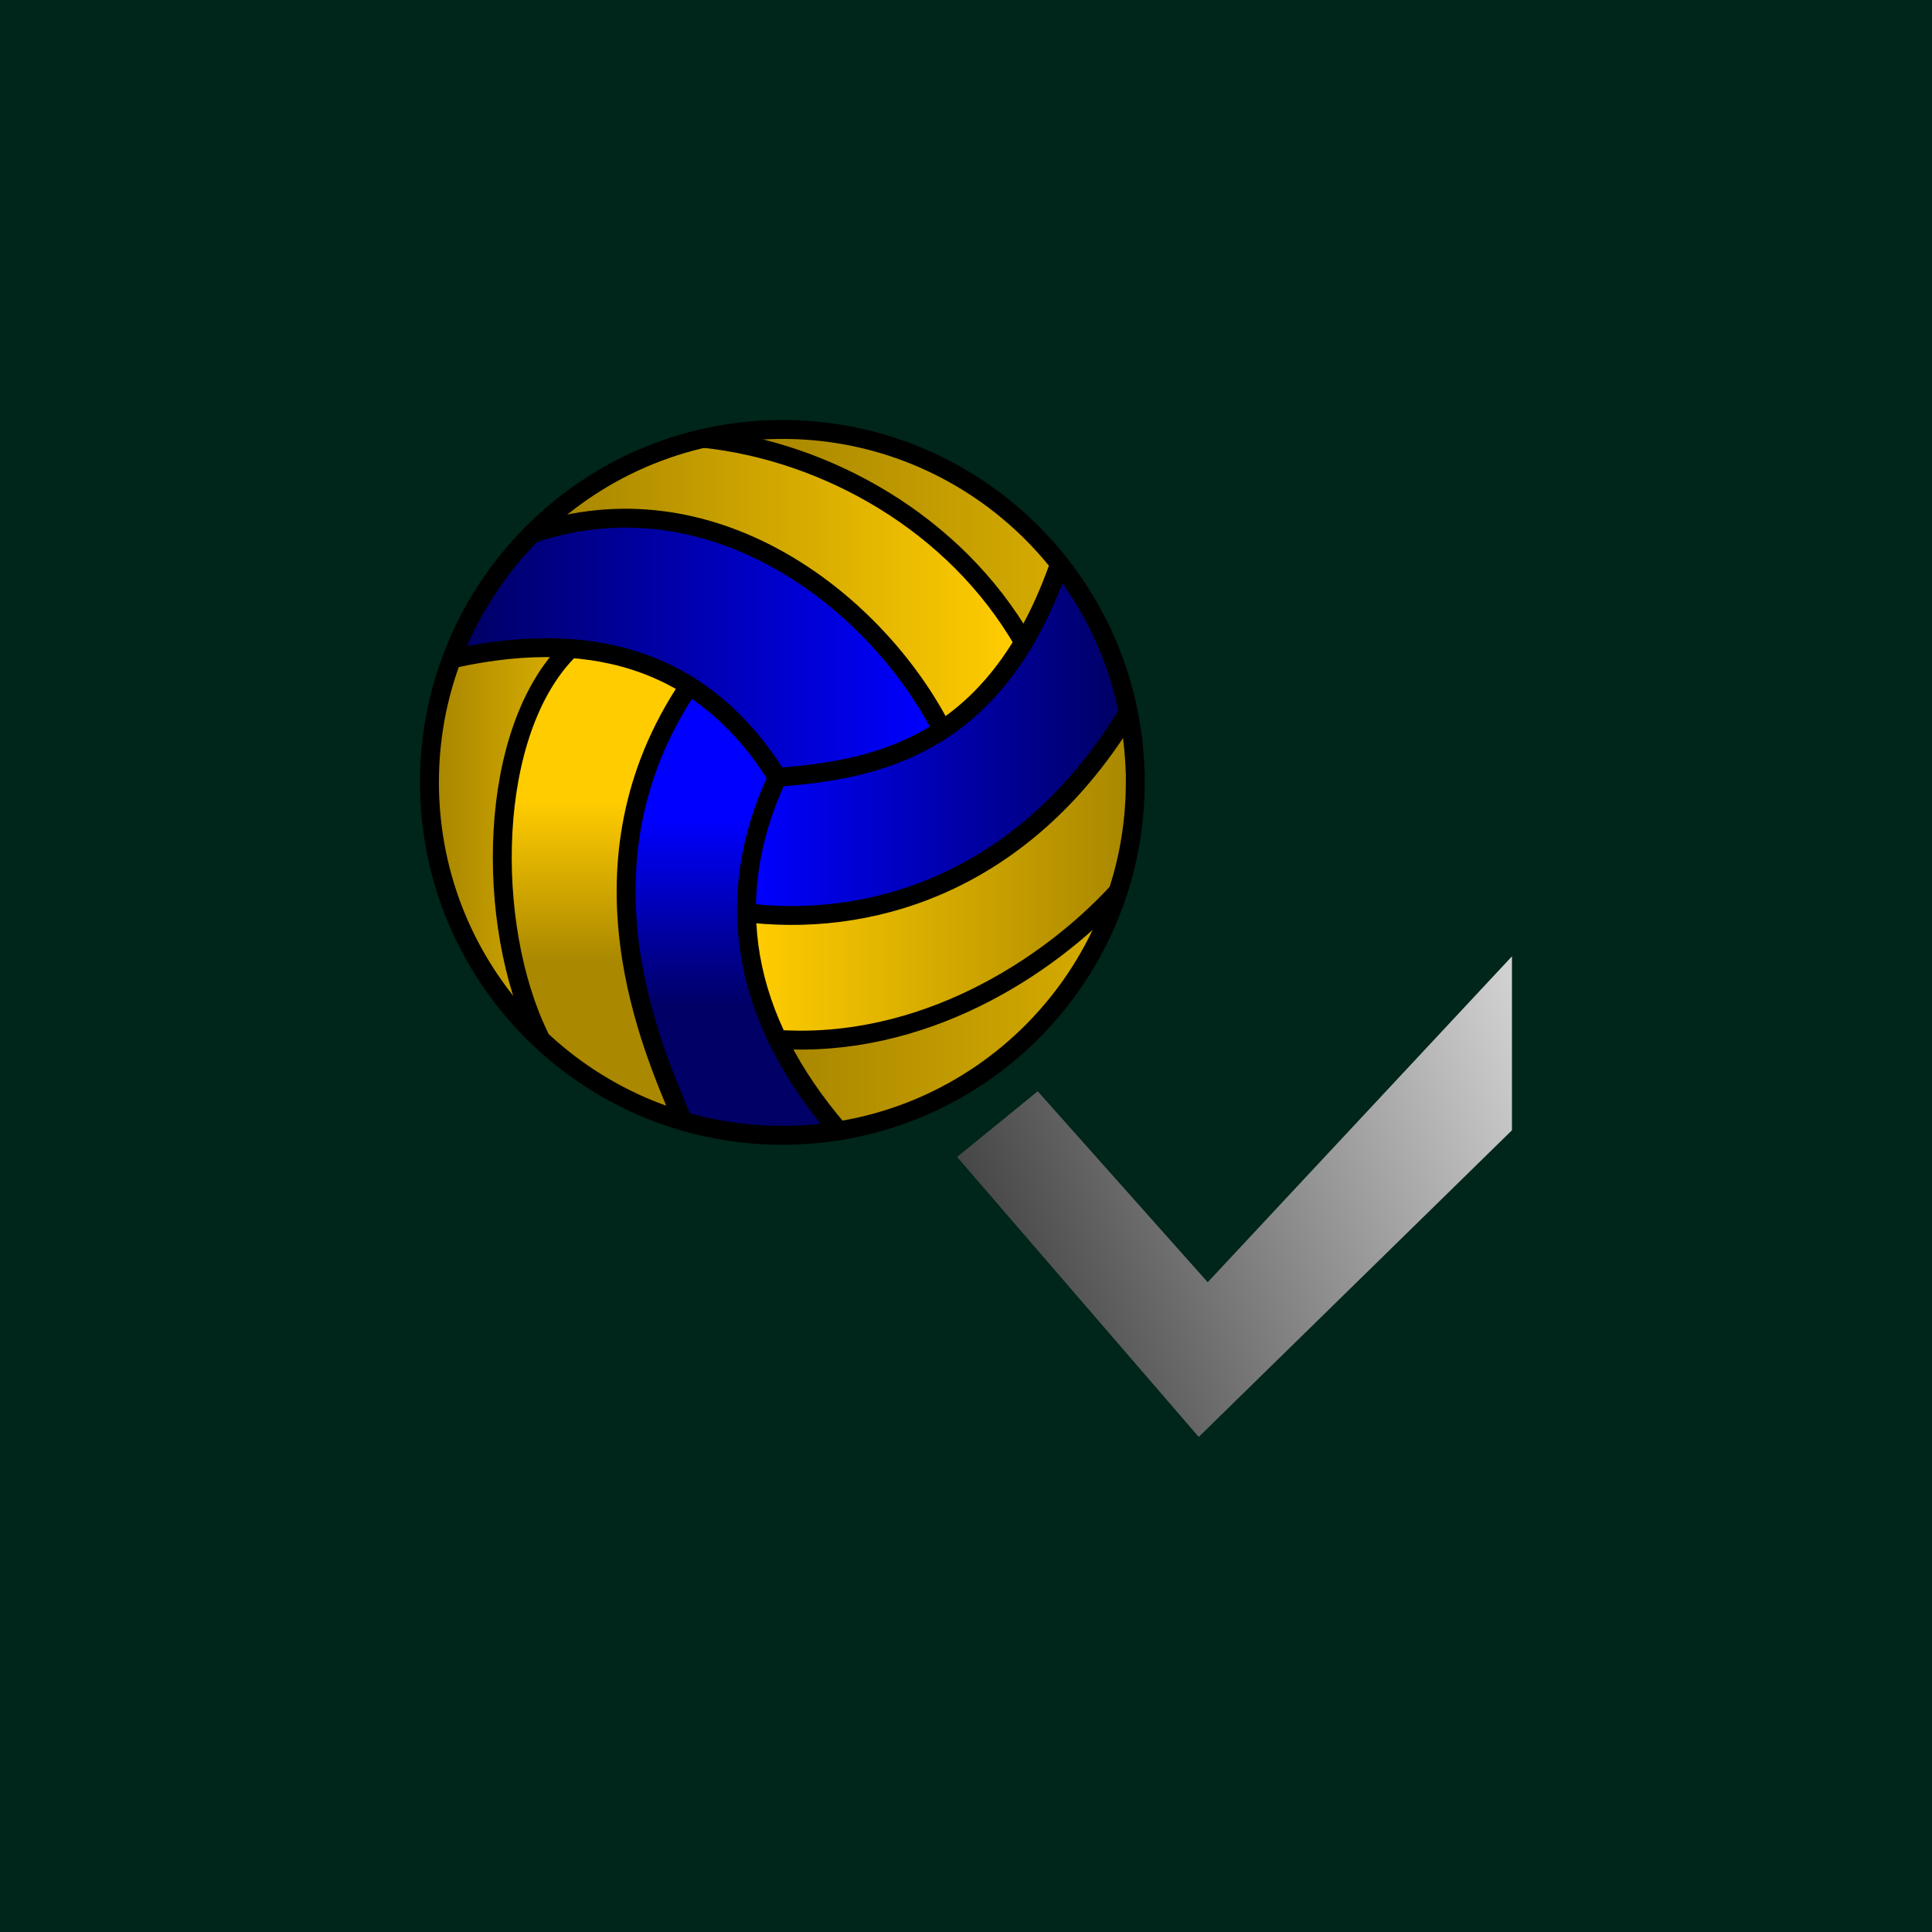
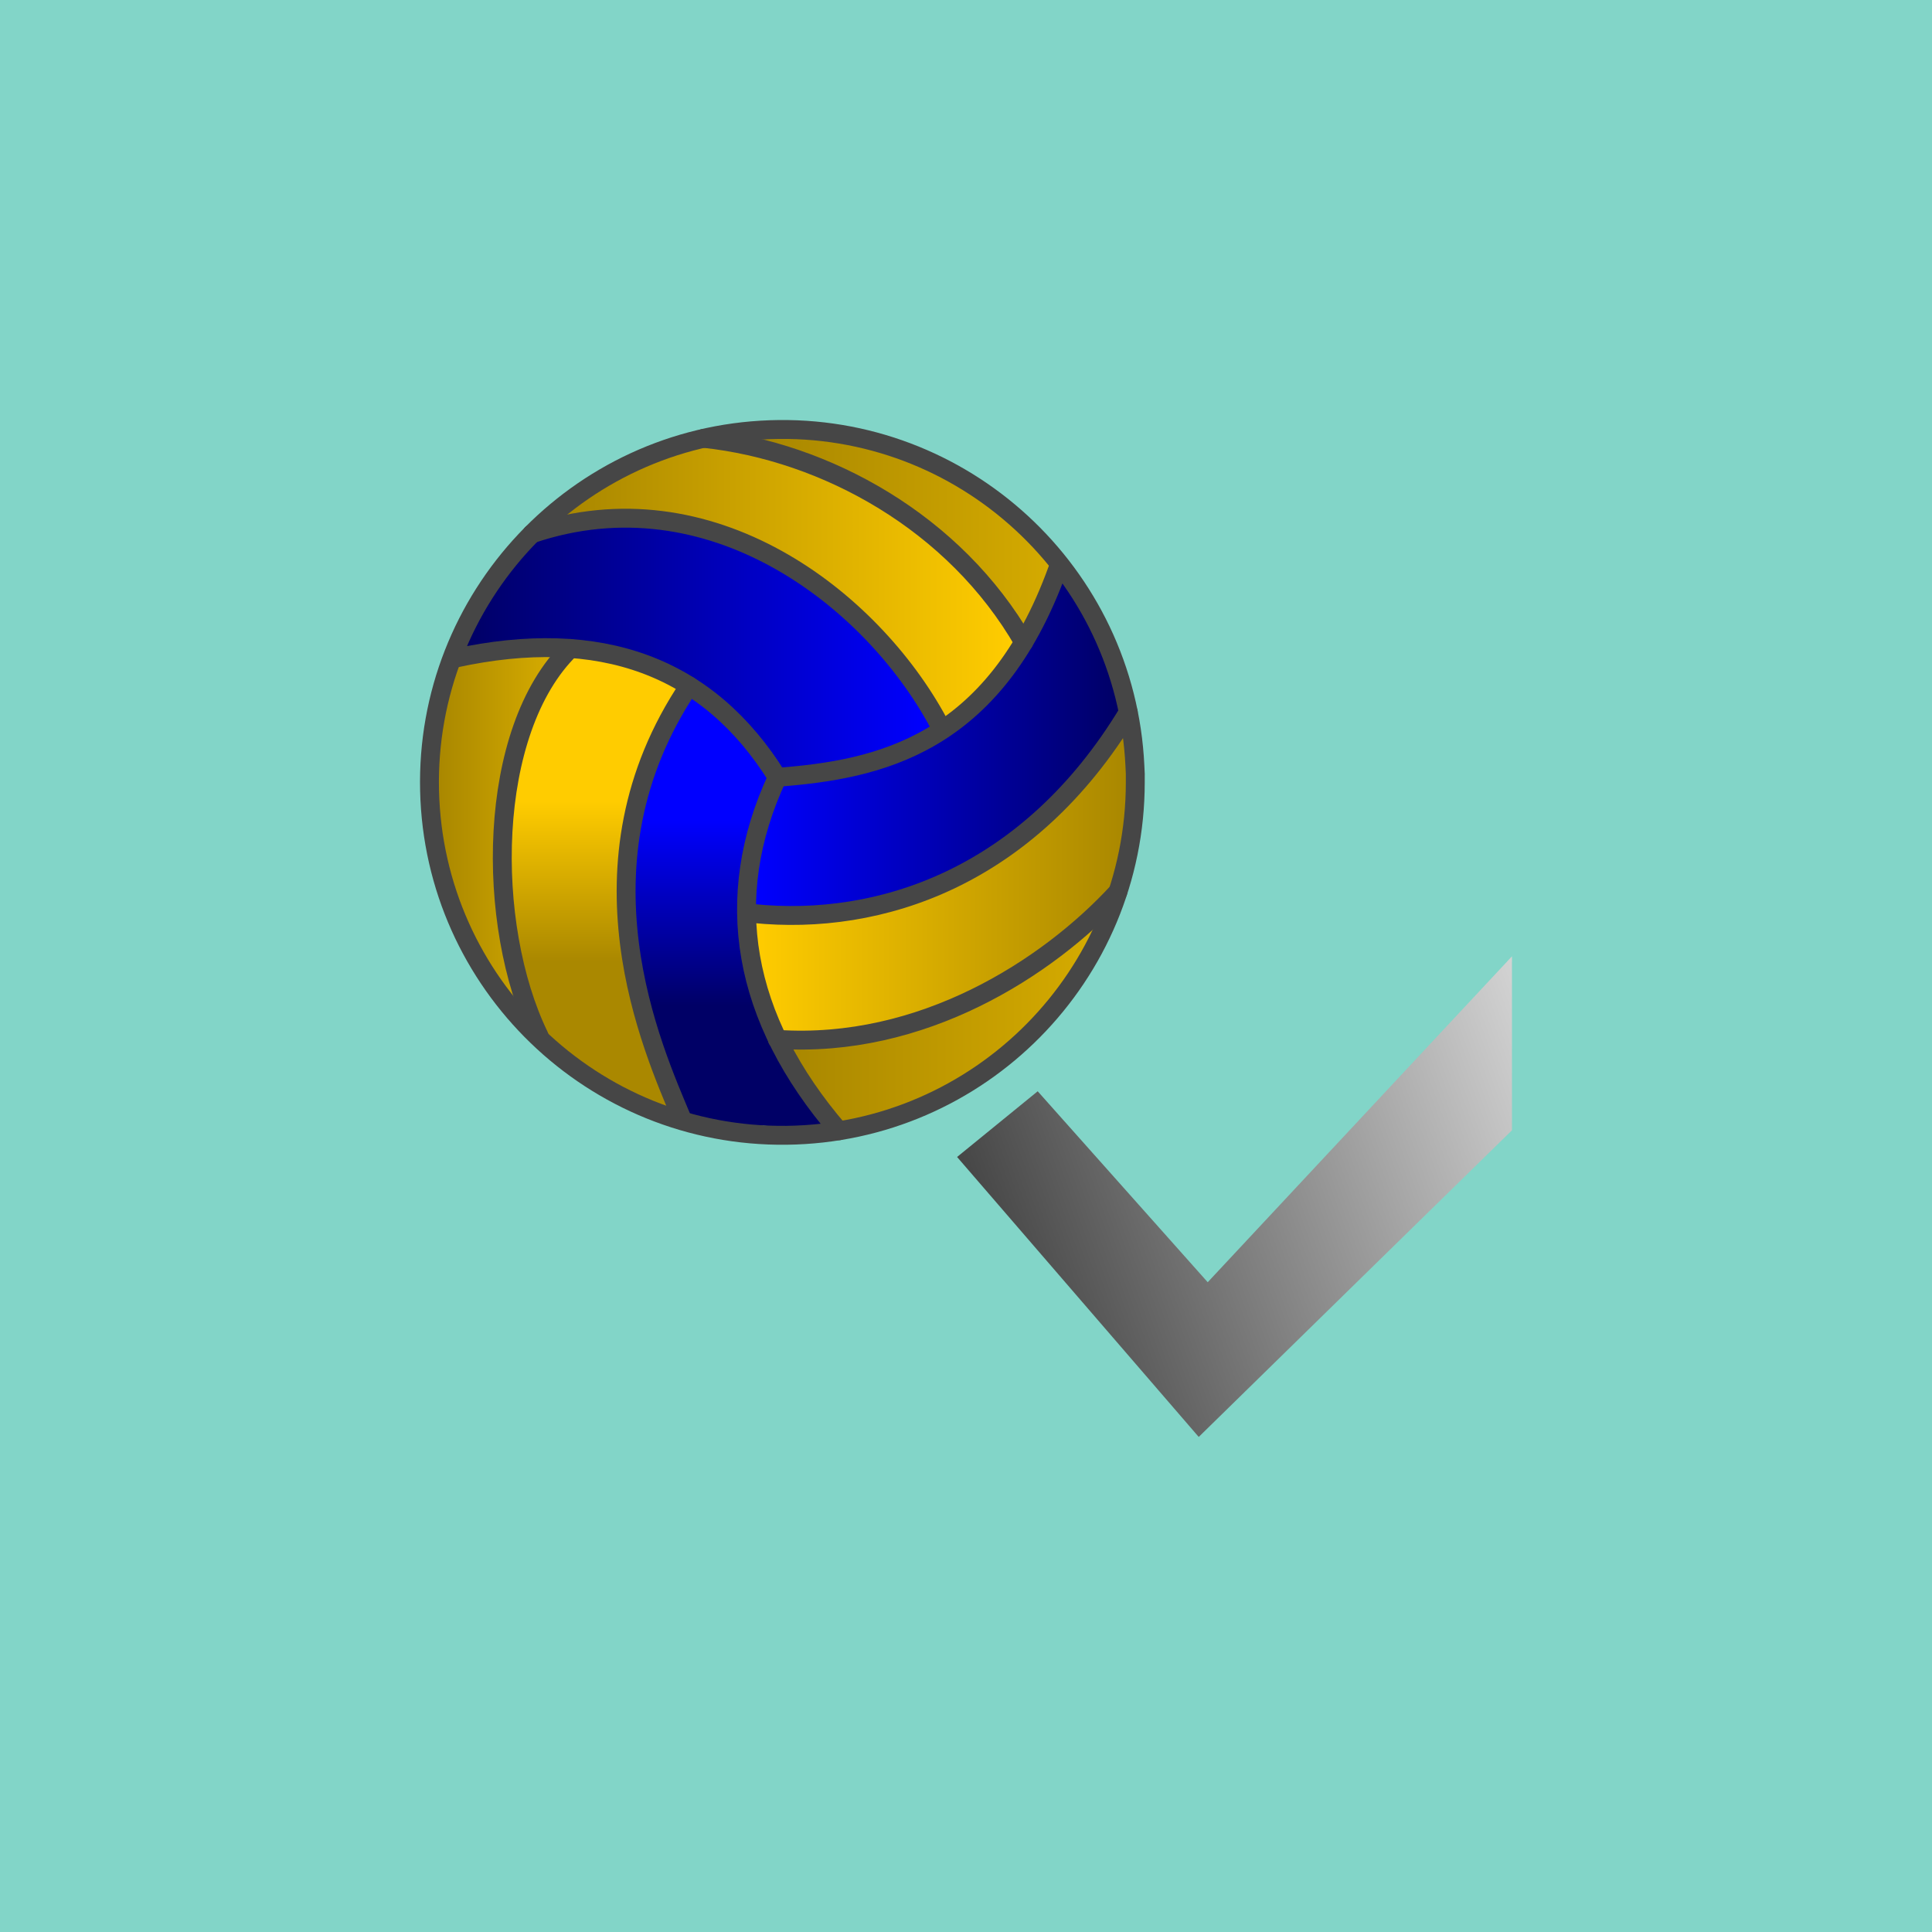
<svg xmlns="http://www.w3.org/2000/svg" xmlns:xlink="http://www.w3.org/1999/xlink" width="115" height="115" viewBox="0 0 30.427 30.427" version="1.1" id="svg1" xml:space="preserve">
  <defs id="defs1">
    <linearGradient id="linearGradient5">
      <stop style="stop-color:#464646;stop-opacity:1;" offset="0" id="stop5" />
      <stop style="stop-color:#d3d3d3;stop-opacity:1;" offset="1" id="stop6" />
    </linearGradient>
    <linearGradient id="linearGradient93">
      <stop style="stop-color:#d4aa00;stop-opacity:1;" offset="0" id="stop93" />
      <stop style="stop-color:#aa8800;stop-opacity:1;" offset="1" id="stop94" />
    </linearGradient>
    <linearGradient id="linearGradient91">
      <stop style="stop-color:#d4aa00;stop-opacity:1;" offset="0" id="stop91" />
      <stop style="stop-color:#aa8800;stop-opacity:1;" offset="1" id="stop92" />
    </linearGradient>
    <linearGradient id="linearGradient89">
      <stop style="stop-color:#d4aa00;stop-opacity:1;" offset="0" id="stop89" />
      <stop style="stop-color:#aa8800;stop-opacity:1;" offset="1" id="stop90" />
    </linearGradient>
    <linearGradient id="linearGradient86">
      <stop style="stop-color:#ffcc00;stop-opacity:1;" offset="0" id="stop86" />
      <stop style="stop-color:#aa8800;stop-opacity:1;" offset="1" id="stop87" />
    </linearGradient>
    <linearGradient id="linearGradient84">
      <stop style="stop-color:#ffcc00;stop-opacity:1;" offset="0" id="stop84" />
      <stop style="stop-color:#aa8800;stop-opacity:1;" offset="1" id="stop85" />
    </linearGradient>
    <linearGradient id="linearGradient82">
      <stop style="stop-color:#ffcc00;stop-opacity:1;" offset="0" id="stop82" />
      <stop style="stop-color:#aa8800;stop-opacity:1;" offset="1" id="stop83" />
    </linearGradient>
    <linearGradient id="linearGradient80">
      <stop style="stop-color:#0000ff;stop-opacity:1;" offset="0" id="stop80" />
      <stop style="stop-color:#000066;stop-opacity:1;" offset="1" id="stop81" />
    </linearGradient>
    <linearGradient id="linearGradient78">
      <stop style="stop-color:#0000ff;stop-opacity:1;" offset="0" id="stop78" />
      <stop style="stop-color:#000066;stop-opacity:1;" offset="1" id="stop79" />
    </linearGradient>
    <linearGradient id="linearGradient76">
      <stop style="stop-color:#0000ff;stop-opacity:1;" offset="0" id="stop76" />
      <stop style="stop-color:#000066;stop-opacity:1;" offset="1" id="stop77" />
    </linearGradient>
    <linearGradient xlink:href="#linearGradient5" id="linearGradient1" gradientUnits="userSpaceOnUse" gradientTransform="rotate(-41.68145,0.4116479,18.47859)" x1="10" y1="30" x2="25" y2="36" />
    <linearGradient xlink:href="#linearGradient78" id="linearGradient2" gradientUnits="userSpaceOnUse" gradientTransform="matrix(0.283482,0,0,0.2834822,-0.2785801,0.852777)" x1="53.052" y1="51.71" x2="110.839" y2="51.71" />
    <linearGradient xlink:href="#linearGradient80" id="linearGradient3" gradientUnits="userSpaceOnUse" gradientTransform="matrix(0.283482,0,0,0.2834822,-0.2785801,0.852777)" x1="48.8" y1="63.408" x2="48.8" y2="92.91" />
    <linearGradient xlink:href="#linearGradient76" id="linearGradient4" gradientUnits="userSpaceOnUse" gradientTransform="matrix(0.283482,0,0,0.2834822,-0.2785801,0.852777)" x1="81.108" y1="36.133" x2="7.413" y2="36.133" />
    <linearGradient xlink:href="#linearGradient86" id="linearGradient16" gradientUnits="userSpaceOnUse" gradientTransform="matrix(0.283482,0,0,0.2834822,-0.2785801,0.852777)" x1="27.572" y1="60.519" x2="27.572" y2="85.875" />
    <linearGradient xlink:href="#linearGradient84" id="linearGradient17" gradientUnits="userSpaceOnUse" gradientTransform="matrix(0.283482,0,0,0.2834822,-0.2785801,0.852777)" x1="53.455" y1="74.019" x2="111.717" y2="74.019" />
    <linearGradient xlink:href="#linearGradient82" id="linearGradient18" gradientUnits="userSpaceOnUse" gradientTransform="matrix(0.283482,0,0,0.2834822,-0.2785801,0.852777)" x1="93.75" y1="25.66" x2="24.137" y2="25.66" />
    <linearGradient xlink:href="#linearGradient91" id="linearGradient19" gradientUnits="userSpaceOnUse" gradientTransform="matrix(0.283482,0,0,0.2834822,-0.2785801,0.852777)" x1="99.659" y1="17.328" x2="56.038" y2="17.328" />
    <linearGradient xlink:href="#linearGradient93" id="linearGradient20" gradientUnits="userSpaceOnUse" gradientTransform="matrix(0.283482,0,0,0.2834822,-0.2785801,0.852777)" x1="105.712" y1="96.53" x2="59.751" y2="96.53" />
    <linearGradient xlink:href="#linearGradient89" id="linearGradient21" gradientUnits="userSpaceOnUse" gradientTransform="matrix(0.283482,0,0,0.2834822,-0.2785801,0.852777)" x1="20.265" y1="63.731" x2="3.25" y2="63.731" />
  </defs>
  <g id="g124" style="display:inline">
-     <rect style="display:inline;opacity:1;fill:#00251a;fill-opacity:1;stroke:none;stroke-width:41.832;stroke-linecap:round;stroke-linejoin:round" id="rect1" width="30.427" height="30.427" x="-1.7763568e-15" y="-1.7763568e-15" />
+     <rect style="display:inline;opacity:1;fill:#82d5c8;fill-opacity:1;stroke:none;stroke-width:41.832;stroke-linecap:round;stroke-linejoin:round" id="rect1" width="30.427" height="30.427" x="-1.7763568e-15" y="-1.7763568e-15" />
    <g id="g96" style="display:inline" transform="matrix(0.5752213,0,0,0.5752175,6.310195,6.310198)">
      <path style="fill:url(#linearGradient1);stroke:none;stroke-width:1.323;stroke-linecap:round;stroke-linejoin:round;stroke-miterlimit:0" d="m 15.234,20.707 2.207,-1.799 4.655,5.228 8.33,-8.923 v 4.763 l -8.576,8.396" id="path67" />
      <g id="g85" style="display:inline" transform="matrix(0.6087163,0,0,0.6087155,0.6984183,0.00974257)">
        <path style="opacity:1;fill:url(#linearGradient2);stroke:none;stroke-width:0.213;stroke-linecap:round;stroke-linejoin:round;stroke-miterlimit:0;stroke-dasharray:none;stroke-opacity:1;paint-order:normal" d="m 15.121,22.765 -0.378,-0.019 -0.021,-0.811 c -0.021,-0.818 0.272,-1.763 0.5,-2.563 0.183,-0.642 0.636,-2.064 0.72,-2.158 0.027,-0.03 0.622,-0.045 1.146,-0.105 4.613,-0.528 7.532,-2.262 9.738,-5.651 0.43,-0.661 1.202,-2.064 1.49,-2.773 0.091,-0.224 0.269,-0.522 0.299,-0.522 0.094,0 1.034,1.375 1.459,2.254 0.428,0.885 1.055,2.592 1.13,3.137 0.042,0.303 6.49e-4,0.615 -0.516,1.378 -2.936,4.335 -6.943,6.93 -11.653,7.662 -0.728,0.113 -2.934,0.463 -3.45,0.235 z" id="path77" />
        <path style="opacity:1;fill:url(#linearGradient3);stroke:none;stroke-width:0.213;stroke-linecap:round;stroke-linejoin:round;stroke-miterlimit:0;stroke-dasharray:none;stroke-opacity:1;paint-order:normal" d="m 15.138,32.593 c -1.029,0.102 -1.896,-0.089 -2.802,-0.351 l -0.536,-0.155 -0.458,-1.128 C 9.961,27.555 9.355,24.862 9.362,21.977 c 0.005,-2.354 0.38,-4.325 1.283,-6.394 0.328,-0.752 1.196,-2.359 1.273,-2.331 0.179,0.065 1.426,1.173 1.85,1.626 0.508,0.541 1.657,1.983 1.657,2.096 0,0.033 -0.205,0.455 -0.359,0.848 -0.758,1.944 -1.069,3.481 -1.004,5.5 0.093,2.883 1.115,5.52 3.057,8.19 0.339,0.466 0.749,1.057 0.741,1.061 -0.105,0.054 -1.376,0.054 -2.17,0.044 -0.7,-0.009 -0.404,-0.038 -0.551,-0.024 z" id="path78" />
        <path style="opacity:1;fill:url(#linearGradient4);stroke:none;stroke-width:0.213;stroke-linecap:round;stroke-linejoin:round;stroke-miterlimit:0;stroke-dasharray:none;stroke-opacity:1;paint-order:normal" d="M 15.371,15.599 C 12.589,11.891 8.598,10.305 3.608,10.842 3.081,10.899 2.503,10.952 2.308,10.99 2.113,11.027 1.787,11.088 1.774,11.076 1.72,11.021 2.43,9.257 2.895,8.552 3.575,7.524 4.516,6.405 4.839,6.246 5.181,6.077 6.803,5.777 7.683,5.675 8.737,5.552 10.475,5.599 11.535,5.82 c 3.37,0.703 6.686,2.836 9.202,5.829 0.561,0.667 1.575,2.083 1.857,2.554 l 0.31,0.519 -1.007,0.51 c -0.882,0.446 -2.073,0.986 -3.086,1.182 -0.652,0.126 -2.588,0.145 -2.804,0.14 -0.04,-7.66e-4 -0.076,-0.207 -0.427,-0.674 z" id="path79" />
        <path style="opacity:1;fill:url(#linearGradient16);stroke:none;stroke-width:0.213;stroke-linecap:round;stroke-linejoin:round;stroke-miterlimit:0;stroke-dasharray:none;stroke-opacity:1;paint-order:normal" d="M 9.501,31.323 C 7.569,30.476 5.472,29 5.101,28.265 4.599,27.272 4.16,25.238 3.897,23.561 3.76,22.68 3.697,22.278 3.697,20.499 3.696,18.684 3.838,18.047 3.979,17.234 4.376,14.948 4.931,13.464 5.964,12.171 l 0.567,-0.709 0.707,0.084 c 0.628,0.075 1.549,0.248 2.18,0.462 0.605,0.205 2.026,0.856 2.026,0.932 0,0.029 -0.392,0.436 -0.595,0.781 -0.714,1.213 -1.304,2.813 -1.68,4.306 -0.962,3.816 -0.625,7.741 1.213,12.348 0.156,0.39 0.49,1.329 0.509,1.378 0.051,0.129 -0.309,-0.027 -0.977,-0.32 z" id="path80" />
        <path style="opacity:1;fill:url(#linearGradient17);stroke:none;stroke-width:0.213;stroke-linecap:round;stroke-linejoin:round;stroke-miterlimit:0;stroke-dasharray:none;stroke-opacity:1;paint-order:normal" d="M 15.733,27.702 C 15.239,26.596 14.911,25.286 14.799,24.089 l -0.068,-0.728 1.651,0.091 c 2.466,-0.003 4.261,-0.327 6.408,-1.189 3.134,-1.258 5.959,-3.538 8.083,-6.554 0.305,-0.433 0.498,-0.785 0.543,-0.586 0.025,0.111 0.099,1.142 0.103,1.902 0.009,1.703 -0.176,3.027 -0.581,4.391 -0.133,0.446 -0.15,0.64 -0.851,1.309 -1.582,1.511 -3.339,2.735 -5.242,3.686 -2.545,1.271 -4.926,2.091 -7.483,1.992 l -1.339,-0.051 z" id="path81" />
        <path style="opacity:1;fill:url(#linearGradient18);stroke:none;stroke-width:0.213;stroke-linecap:round;stroke-linejoin:round;stroke-miterlimit:0;stroke-dasharray:none;stroke-opacity:1;paint-order:normal" d="M 23.078,13.902 C 23.03,13.797 22.767,13.466 22.474,13.022 19.51,8.534 14.694,5.706 10.046,5.201 8.905,5.077 7.275,5.009 6.355,5.195 6.153,5.236 6.433,4.948 6.74,4.711 8.072,3.685 10.026,2.684 11.852,2.155 c 0.62,-0.18 0.891,-0.165 1.608,-0.053 5.182,0.811 9.739,3.777 12.51,7.941 0.214,0.322 0.482,0.749 0.482,0.792 0,0.125 -0.425,1.016 -1.003,1.706 -0.443,0.529 -1.913,1.725 -2.108,1.796 -0.03,0.011 -0.215,-0.329 -0.263,-0.435 z" id="path82" />
        <path style="opacity:1;fill:url(#linearGradient19);stroke:none;stroke-width:0.301;stroke-linecap:round;stroke-linejoin:round;stroke-miterlimit:0;stroke-dasharray:none;stroke-opacity:1;paint-order:normal" d="M 26.218,9.214 C 24.018,6.111 20.514,3.835 16.647,2.327 l -1.785,-0.696 1.575,-0.027 c 2.084,-0.035 4.322,0.576 6.212,1.457 1.71,0.797 4.09,2.18 4.939,3.689 l 0.618,0.661 -0.555,1.367 c -0.255,0.628 -0.72,1.366 -0.766,1.408 -0.045,0.043 -0.39,-0.585 -0.666,-0.974 z" id="path83" />
        <path style="opacity:1;fill:url(#linearGradient20);stroke:none;stroke-width:0.301;stroke-linecap:round;stroke-linejoin:round;stroke-miterlimit:0;stroke-dasharray:none;stroke-opacity:1;paint-order:normal" d="m 18.128,31.803 c -0.383,-0.443 -1.708,-2.54 -1.708,-2.661 0,-0.038 0.725,-0.054 1.318,-0.089 2.754,-0.161 5.356,-0.966 8.035,-2.42 1.026,-0.557 2.431,-1.543 3.209,-2.201 0.289,-0.245 1.167,-0.928 1.167,-0.877 0,0.152 -1.184,2.343 -1.709,3.038 -0.721,0.954 -2.349,2.47 -3.375,3.196 -1.221,0.864 -3.225,1.879 -4.566,2.26 -1.717,0.487 -1.622,0.625 -2.042,0.139 z" id="path84" />
        <path style="opacity:1;fill:url(#linearGradient21);stroke:none;stroke-width:0.301;stroke-linecap:round;stroke-linejoin:round;stroke-miterlimit:0;stroke-dasharray:none;stroke-opacity:1;paint-order:normal" d="M 2.919,25.525 C 0.782,21.873 -0.169,17.521 0.9,13.291 1.059,12.66 1.34,11.993 1.383,11.95 1.509,11.824 3.298,11.488 4.423,11.419 l 1.332,-0.023 -0.468,0.648 c -1.929,2.67 -2.673,7.133 -2.023,11.627 0.084,0.579 0.304,1.422 0.408,1.833 0.104,0.411 0.279,1.276 0.257,1.298 -0.022,0.022 -0.524,-0.449 -0.811,-0.94 z" id="path85" />
      </g>
      <g id="g95" style="display:inline" transform="matrix(0.6087163,0,0,0.6087155,0.6984183,0.00974257)">
-         <path style="display:inline;opacity:1;fill:none;stroke:#000000;stroke-width:0.85;stroke-linecap:square;stroke-linejoin:miter;stroke-miterlimit:0;stroke-dasharray:none;stroke-opacity:1;paint-order:normal" id="path86" d="M 31.894,17.153 A 15.873,15.874 0 0 1 16.207,33.026 15.873,15.874 0 0 1 0.152,17.527 15.873,15.874 0 0 1 15.46,1.289 15.873,15.874 0 0 1 31.877,16.406" />
-         <path style="display:inline;opacity:1;fill:none;stroke:#000000;stroke-width:0.85;stroke-linecap:round;stroke-linejoin:round;stroke-miterlimit:0;stroke-dasharray:none;stroke-opacity:1;paint-order:normal" d="M 15.793,16.924 C 12.686,11.926 7.854,10.14 1.297,11.567" id="path87" />
-         <path style="display:inline;opacity:1;fill:none;stroke:#000000;stroke-width:0.85;stroke-linecap:round;stroke-linejoin:round;stroke-miterlimit:0;stroke-dasharray:none;stroke-opacity:1;paint-order:normal" d="m 15.793,16.924 c 4.542,-0.343 9.733,-1.422 12.6,-9.33" id="path88" />
-         <path style="display:inline;opacity:1;fill:none;stroke:#000000;stroke-width:0.85;stroke-linecap:round;stroke-linejoin:round;stroke-miterlimit:0;stroke-dasharray:none;stroke-opacity:1;paint-order:normal" d="m 15.793,16.924 c -2.532,5.437 -1.58,10.853 2.764,15.899" id="path89" />
-         <path style="display:inline;opacity:1;fill:none;stroke:#000000;stroke-width:0.85;stroke-linecap:round;stroke-linejoin:round;stroke-miterlimit:0;stroke-dasharray:none;stroke-opacity:1;paint-order:normal" d="M 4.755,5.97 C 12.784,3.27 20.004,8.866 23.027,14.445" id="path90" />
-         <path style="display:inline;opacity:1;fill:none;stroke:#000000;stroke-width:0.85;stroke-linecap:round;stroke-linejoin:round;stroke-miterlimit:0;stroke-dasharray:none;stroke-opacity:1;paint-order:normal" d="m 12.482,1.678 c 5.519,0.592 11.303,3.804 14.393,9.173" id="path91" />
-         <path style="display:inline;opacity:1;fill:none;stroke:#000000;stroke-width:0.85;stroke-linecap:round;stroke-linejoin:round;stroke-miterlimit:0;stroke-dasharray:none;stroke-opacity:1;paint-order:normal" d="m 15.793,28.71 c 6.496,0.434 12.147,-3.191 15.318,-6.633" id="path92" />
-         <path style="display:inline;opacity:1;fill:none;stroke:#000000;stroke-width:0.85;stroke-linecap:round;stroke-linejoin:round;stroke-miterlimit:0;stroke-dasharray:none;stroke-opacity:1;paint-order:normal" d="m 14.721,23.052 c 5.689,0.576 12.369,-1.625 16.856,-9.052" id="path93" />
-         <path style="display:inline;opacity:1;fill:none;stroke:#000000;stroke-width:0.85;stroke-linecap:round;stroke-linejoin:round;stroke-miterlimit:0;stroke-dasharray:none;stroke-opacity:1;paint-order:normal" d="M 6.488,11.13 C 2.7,14.822 2.657,23.571 5.079,28.559" id="path94" />
-         <path style="display:inline;opacity:1;fill:none;stroke:#000000;stroke-width:0.85;stroke-linecap:round;stroke-linejoin:round;stroke-miterlimit:0;stroke-dasharray:none;stroke-opacity:1;paint-order:normal" d="M 11.826,12.812 C 6.404,20.865 10.196,29.141 11.507,32.292" id="path95" />
+         <path style="display:inline;opacity:1;fill:none;stroke:#464646;stroke-width:0.85;stroke-linecap:square;stroke-linejoin:miter;stroke-miterlimit:0;stroke-dasharray:none;stroke-opacity:1;paint-order:normal" id="path86" d="M 31.894,17.153 A 15.873,15.874 0 0 1 16.207,33.026 15.873,15.874 0 0 1 0.152,17.527 15.873,15.874 0 0 1 15.46,1.289 15.873,15.874 0 0 1 31.877,16.406" />
+         <path style="display:inline;opacity:1;fill:none;stroke:#464646;stroke-width:0.85;stroke-linecap:round;stroke-linejoin:round;stroke-miterlimit:0;stroke-dasharray:none;stroke-opacity:1;paint-order:normal" d="M 15.793,16.924 C 12.686,11.926 7.854,10.14 1.297,11.567" id="path87" />
+         <path style="display:inline;opacity:1;fill:none;stroke:#464646;stroke-width:0.85;stroke-linecap:round;stroke-linejoin:round;stroke-miterlimit:0;stroke-dasharray:none;stroke-opacity:1;paint-order:normal" d="m 15.793,16.924 c 4.542,-0.343 9.733,-1.422 12.6,-9.33" id="path88" />
+         <path style="display:inline;opacity:1;fill:none;stroke:#464646;stroke-width:0.85;stroke-linecap:round;stroke-linejoin:round;stroke-miterlimit:0;stroke-dasharray:none;stroke-opacity:1;paint-order:normal" d="m 15.793,16.924 c -2.532,5.437 -1.58,10.853 2.764,15.899" id="path89" />
+         <path style="display:inline;opacity:1;fill:none;stroke:#464646;stroke-width:0.85;stroke-linecap:round;stroke-linejoin:round;stroke-miterlimit:0;stroke-dasharray:none;stroke-opacity:1;paint-order:normal" d="M 4.755,5.97 C 12.784,3.27 20.004,8.866 23.027,14.445" id="path90" />
+         <path style="display:inline;opacity:1;fill:none;stroke:#464646;stroke-width:0.85;stroke-linecap:round;stroke-linejoin:round;stroke-miterlimit:0;stroke-dasharray:none;stroke-opacity:1;paint-order:normal" d="m 12.482,1.678 c 5.519,0.592 11.303,3.804 14.393,9.173" id="path91" />
+         <path style="display:inline;opacity:1;fill:none;stroke:#464646;stroke-width:0.85;stroke-linecap:round;stroke-linejoin:round;stroke-miterlimit:0;stroke-dasharray:none;stroke-opacity:1;paint-order:normal" d="m 15.793,28.71 c 6.496,0.434 12.147,-3.191 15.318,-6.633" id="path92" />
+         <path style="display:inline;opacity:1;fill:none;stroke:#464646;stroke-width:0.85;stroke-linecap:round;stroke-linejoin:round;stroke-miterlimit:0;stroke-dasharray:none;stroke-opacity:1;paint-order:normal" d="m 14.721,23.052 c 5.689,0.576 12.369,-1.625 16.856,-9.052" id="path93" />
+         <path style="display:inline;opacity:1;fill:none;stroke:#464646;stroke-width:0.85;stroke-linecap:round;stroke-linejoin:round;stroke-miterlimit:0;stroke-dasharray:none;stroke-opacity:1;paint-order:normal" d="M 6.488,11.13 C 2.7,14.822 2.657,23.571 5.079,28.559" id="path94" />
+         <path style="display:inline;opacity:1;fill:none;stroke:#464646;stroke-width:0.85;stroke-linecap:round;stroke-linejoin:round;stroke-miterlimit:0;stroke-dasharray:none;stroke-opacity:1;paint-order:normal" d="M 11.826,12.812 C 6.404,20.865 10.196,29.141 11.507,32.292" id="path95" />
      </g>
    </g>
  </g>
</svg>
